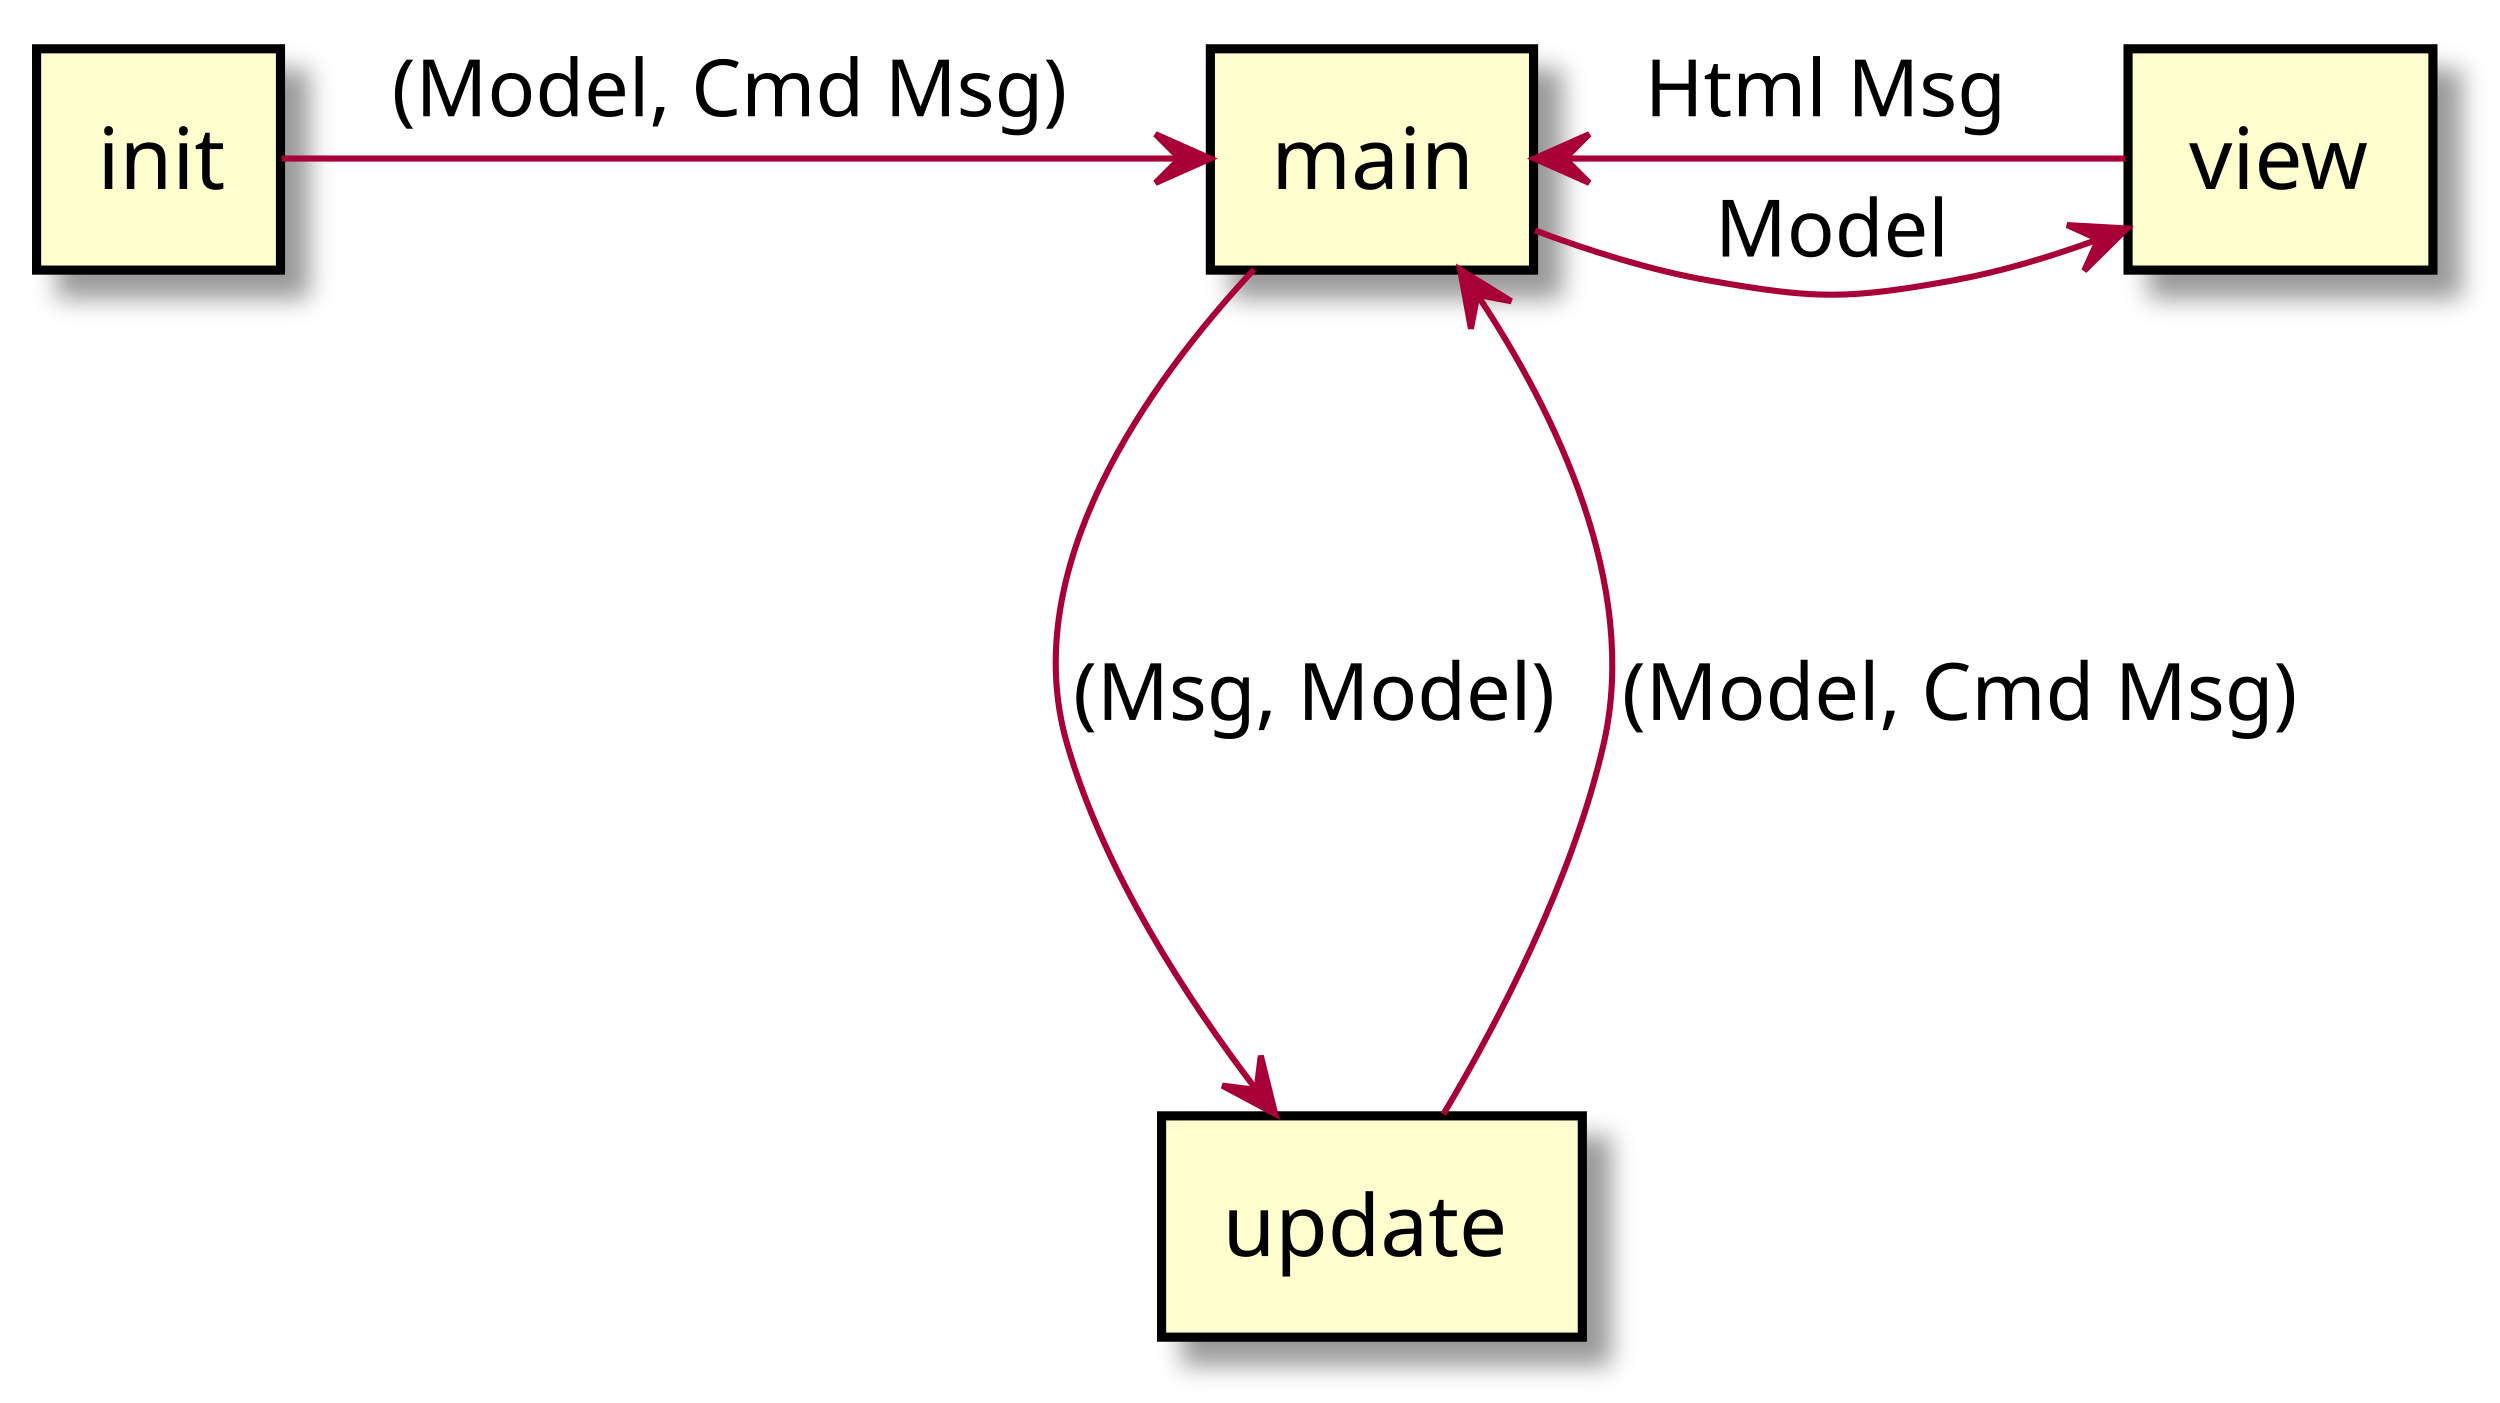
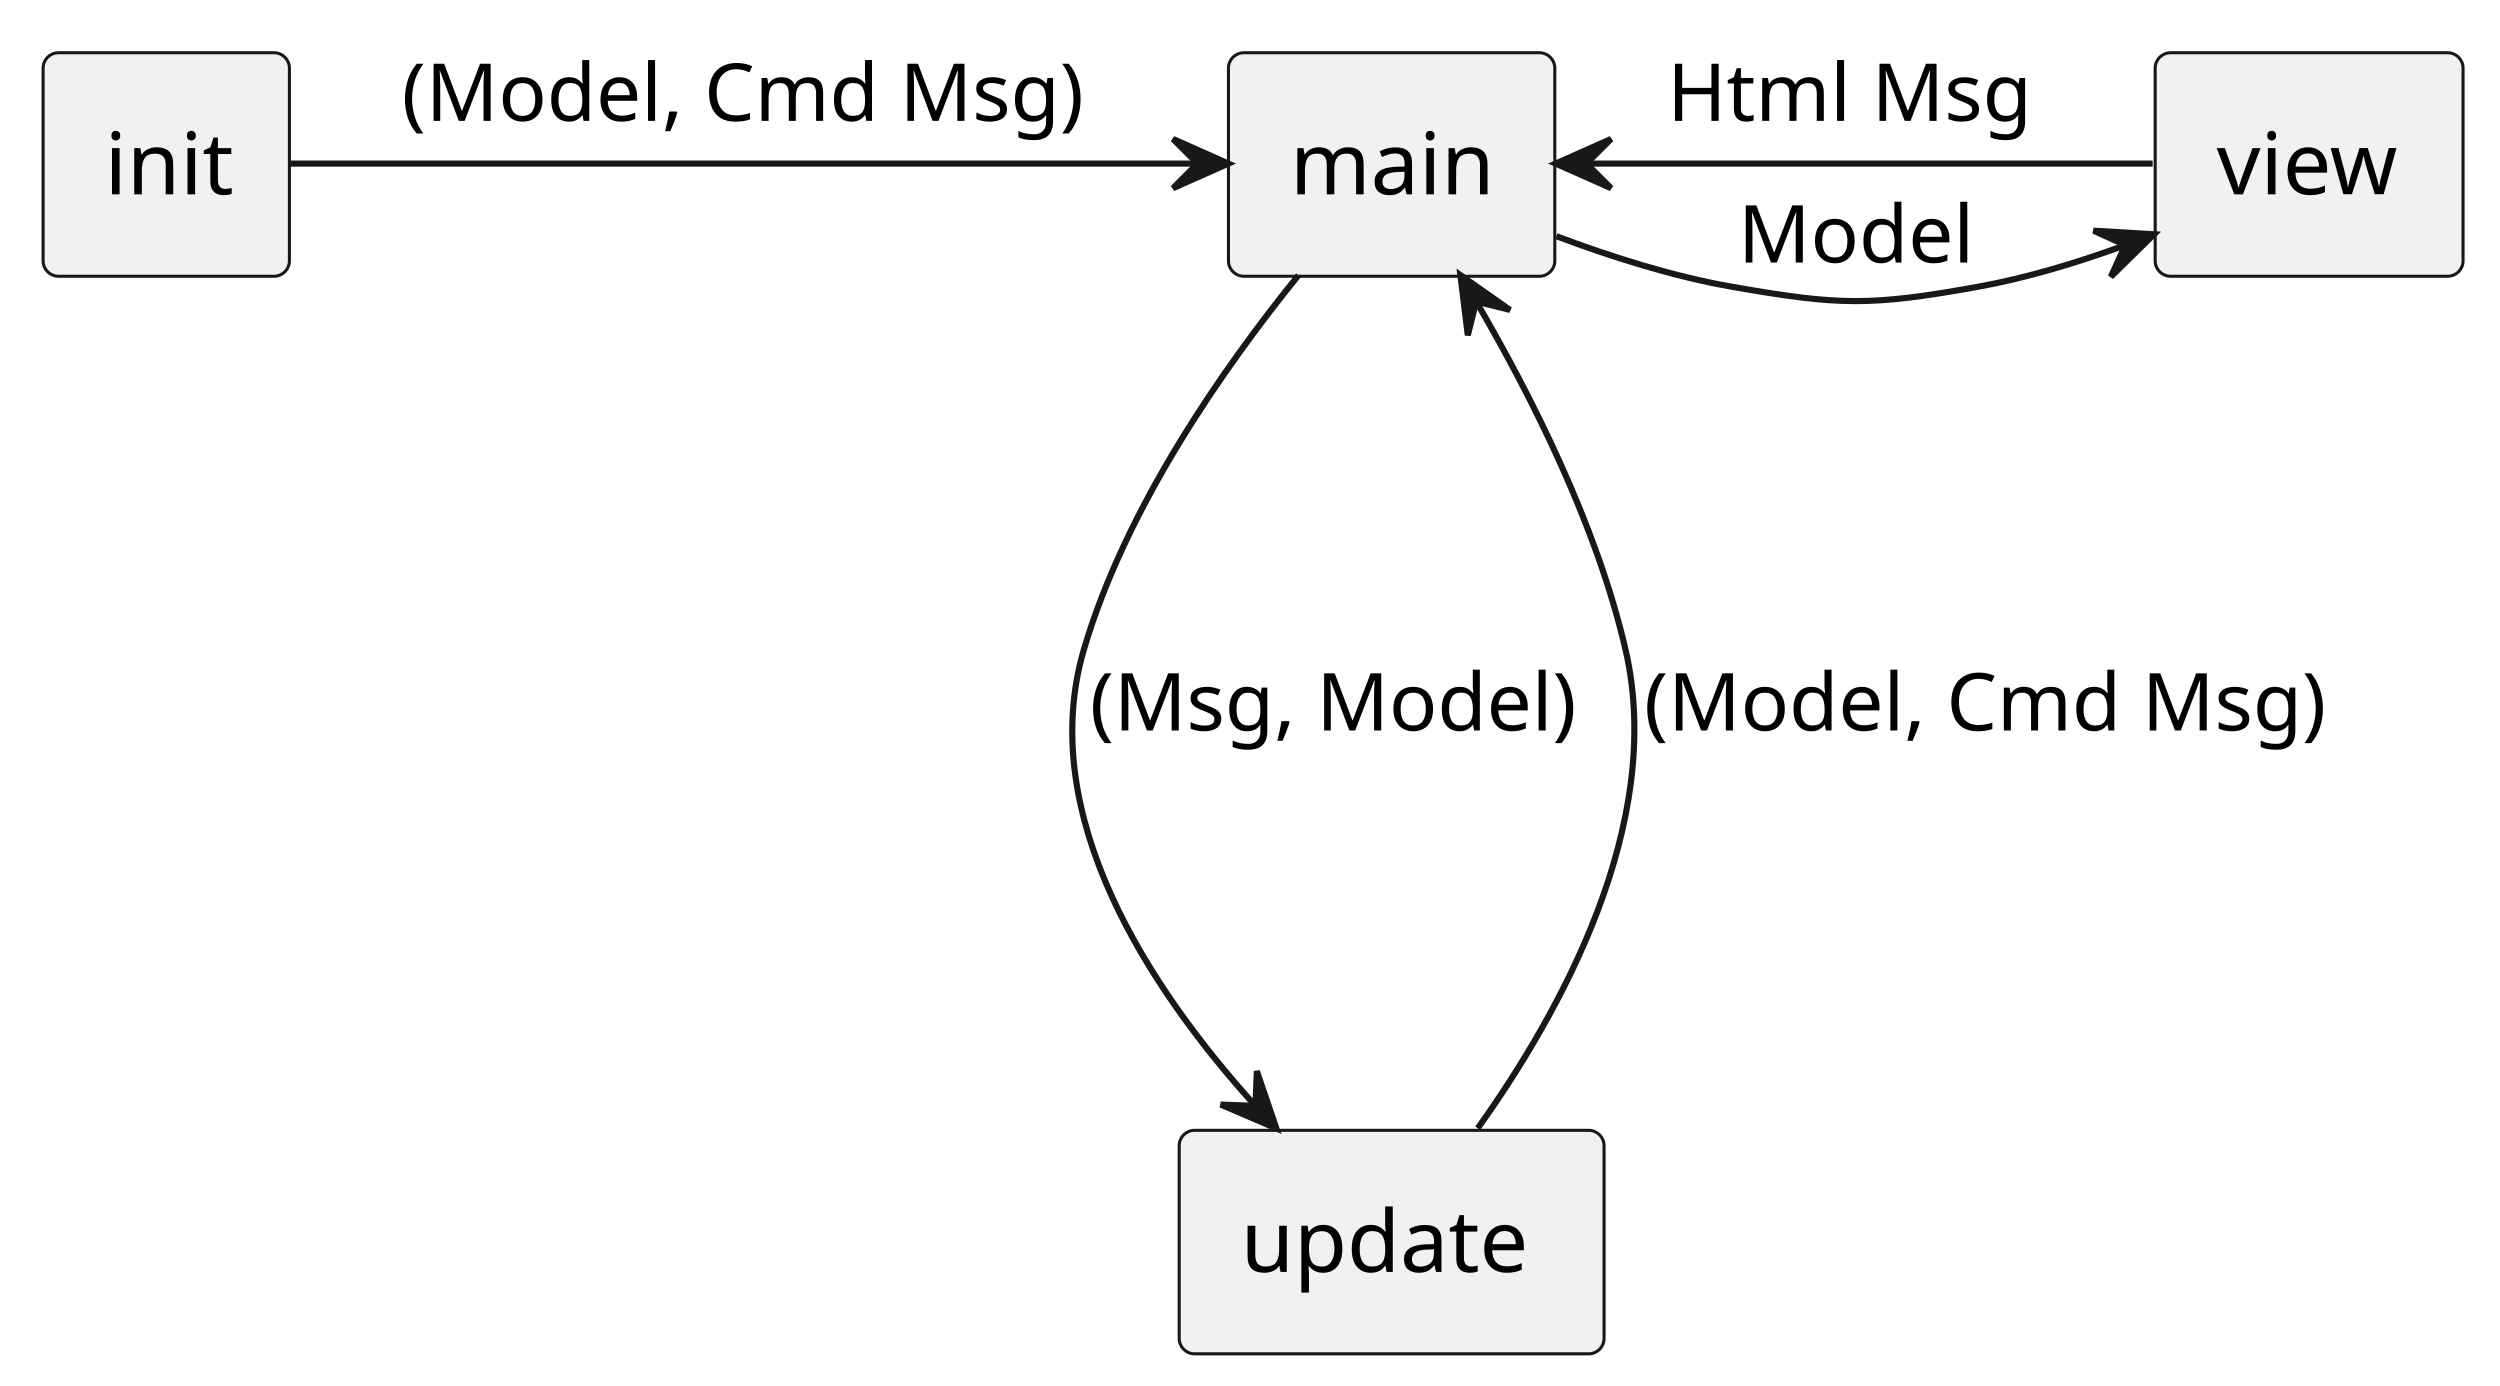
- <svg xmlns="http://www.w3.org/2000/svg" contentScriptType="application/ecmascript" contentStyleType="text/css" height="230px" preserveAspectRatio="none" style="width:410px;height:230px;" version="1.1" viewBox="0 0 410 230" width="410px" zoomAndPan="magnify">
-   <defs>
-     <filter height="300%" id="fxnomhuz0cb0d" width="300%" x="-1" y="-1">
-       <feGaussianBlur result="blurOut" stdDeviation="2.0" />
-       <feColorMatrix in="blurOut" result="blurOut2" type="matrix" values="0 0 0 0 0 0 0 0 0 0 0 0 0 0 0 0 0 0 .4 0" />
-       <feOffset dx="4.0" dy="4.0" in="blurOut2" result="blurOut3" />
-       <feBlend in="SourceGraphic" in2="blurOut3" mode="normal" />
-     </filter>
-   </defs>
+ <svg xmlns="http://www.w3.org/2000/svg" contentStyleType="text/css" height="225px" preserveAspectRatio="none" style="width:406px;height:225px;background:#FFFFFF;" version="1.1" viewBox="0 0 406 225" width="406px" zoomAndPan="magnify">
+   <defs />
  <g>
-     <rect fill="#FEFECE" filter="url(#fxnomhuz0cb0d)" height="36.297" style="stroke: #000000; stroke-width: 1.5;" width="50" x="349" y="8" />
-     <text fill="#000000" font-family="sans-serif" font-size="14" lengthAdjust="spacingAndGlyphs" textLength="30" x="359" y="30.995">
-       view
-     </text>
-     <rect fill="#FEFECE" filter="url(#fxnomhuz0cb0d)" height="36.297" style="stroke: #000000; stroke-width: 1.5;" width="40" x="6" y="8" />
-     <text fill="#000000" font-family="sans-serif" font-size="14" lengthAdjust="spacingAndGlyphs" textLength="20" x="16" y="30.995">
-       init
-     </text>
-     <rect fill="#FEFECE" filter="url(#fxnomhuz0cb0d)" height="36.297" style="stroke: #000000; stroke-width: 1.5;" width="69" x="190.5" y="183" />
-     <text fill="#000000" font-family="sans-serif" font-size="14" lengthAdjust="spacingAndGlyphs" textLength="49" x="200.5" y="205.995">
-       update
-     </text>
-     <rect fill="#FEFECE" filter="url(#fxnomhuz0cb0d)" height="36.297" style="stroke: #000000; stroke-width: 1.5;" width="53" x="198.5" y="8" />
-     <text fill="#000000" font-family="sans-serif" font-size="14" lengthAdjust="spacingAndGlyphs" textLength="33" x="208.5" y="30.995">
-       main
-     </text>
-     <path d="M46.176,26 C80.858,26 152.026,26 193.358,26 " fill="none" id="init-&gt;main" style="stroke: #A80036; stroke-width: 1.0;" />
-     <polygon fill="#A80036" points="198.492,26,189.492,22,193.492,26,189.492,30,198.492,26" style="stroke: #A80036; stroke-width: 1.0;" />
-     <text fill="#000000" font-family="sans-serif" font-size="13" lengthAdjust="spacingAndGlyphs" textLength="116" x="64.25" y="19.067">
-       (Model, Cmd Msg)
-     </text>
-     <path d="M251.745,37.795 C260.635,41.14 270.705,44.325 280.25,46 C297.76,49.072 302.753,49.15 320.25,46 C328.053,44.595 336.201,42.13 343.726,39.399 " fill="none" id="main-&gt;view" style="stroke: #A80036; stroke-width: 1.0;" />
-     <polygon fill="#A80036" points="348.824,37.476,338.991,36.91,344.146,39.241,341.815,44.395,348.824,37.476" style="stroke: #A80036; stroke-width: 1.0;" />
-     <text fill="#000000" font-family="sans-serif" font-size="13" lengthAdjust="spacingAndGlyphs" textLength="38" x="281.25" y="42.067">
-       Model
-     </text>
-     <path d="M348.587,26 C323.277,26 284.345,26 256.955,26 " fill="none" id="view-&gt;main" style="stroke: #A80036; stroke-width: 1.0;" />
-     <polygon fill="#A80036" points="251.638,26,260.638,30,256.638,26,260.638,22,251.638,26" style="stroke: #A80036; stroke-width: 1.0;" />
-     <text fill="#000000" font-family="sans-serif" font-size="13" lengthAdjust="spacingAndGlyphs" textLength="61" x="269.75" y="19.067">
-       Html Msg
-     </text>
-     <path d="M205.648,44.192 C188.253,62.842 166.629,93.122 175,122 C181.072,142.947 194.544,163.669 205.976,178.631 " fill="none" id="main-&gt;update" style="stroke: #A80036; stroke-width: 1.0;" />
-     <polygon fill="#A80036" points="209.138,182.694,206.767,173.135,206.067,178.749,200.454,178.049,209.138,182.694" style="stroke: #A80036; stroke-width: 1.0;" />
-     <text fill="#000000" font-family="sans-serif" font-size="13" lengthAdjust="spacingAndGlyphs" textLength="82" x="176" y="118.067">
-       (Msg, Model)
-     </text>
-     <path d="M236.724,182.721 C245.913,167.244 257.959,144.11 263,122 C268.964,95.841 254.964,67.454 242.305,48.386 " fill="none" id="update-&gt;main" style="stroke: #A80036; stroke-width: 1.0;" />
-     <polygon fill="#A80036" points="239.465,44.224,241.234,53.913,242.284,48.355,247.843,49.404,239.465,44.224" style="stroke: #A80036; stroke-width: 1.0;" />
-     <text fill="#000000" font-family="sans-serif" font-size="13" lengthAdjust="spacingAndGlyphs" textLength="116" x="266" y="118.067">
-       (Model, Cmd Msg)
-     </text>
+     <g id="elem_view">
+       <rect fill="#F1F1F1" height="36.297" rx="2.5" ry="2.5" style="stroke:#181818;stroke-width:0.5;" width="50" x="350" y="8.566" />
+       <text fill="#000000" font-family="sans-serif" font-size="14" lengthAdjust="spacing" textLength="30" x="360" y="31.561">view</text>
+     </g>
+     <g id="elem_init">
+       <rect fill="#F1F1F1" height="36.297" rx="2.5" ry="2.5" style="stroke:#181818;stroke-width:0.5;" width="40" x="7" y="8.566" />
+       <text fill="#000000" font-family="sans-serif" font-size="14" lengthAdjust="spacing" textLength="20" x="17" y="31.561">init</text>
+     </g>
+     <g id="elem_update">
+       <rect fill="#F1F1F1" height="36.297" rx="2.5" ry="2.5" style="stroke:#181818;stroke-width:0.5;" width="69" x="191.5" y="183.566" />
+       <text fill="#000000" font-family="sans-serif" font-size="14" lengthAdjust="spacing" textLength="49" x="201.5" y="206.561">update</text>
+     </g>
+     <g id="elem_main">
+       <rect fill="#F1F1F1" height="36.297" rx="2.5" ry="2.5" style="stroke:#181818;stroke-width:0.5;" width="53" x="199.5" y="8.566" />
+       <text fill="#000000" font-family="sans-serif" font-size="14" lengthAdjust="spacing" textLength="33" x="209.5" y="31.561">main</text>
+     </g>
+     <g id="link_init_main">
+       <path d="M47.18,26.566 C81.86,26.566 153.03,26.566 194.36,26.566 " fill="none" id="init-to-main" style="stroke:#181818;stroke-width:1.0;" />
+       <polygon fill="#181818" points="199.49,26.566,190.49,22.566,194.49,26.566,190.49,30.566,199.49,26.566" style="stroke:#181818;stroke-width:1.0;" />
+       <text fill="#000000" font-family="sans-serif" font-size="13" lengthAdjust="spacing" textLength="116" x="65.25" y="19.633">(Model, Cmd Msg)</text>
+     </g>
+     <g id="link_main_view">
+       <path d="M252.75,38.356 C261.64,41.706 271.7,44.896 281.25,46.566 C298.76,49.636 303.75,49.716 321.25,46.566 C329.05,45.166 337.2,42.696 344.73,39.966 " fill="none" id="main-to-view" style="stroke:#181818;stroke-width:1.0;" />
+       <polygon fill="#181818" points="349.82,38.046,339.988,37.461,345.138,39.801,342.798,44.951,349.82,38.046" style="stroke:#181818;stroke-width:1.0;" />
+       <text fill="#000000" font-family="sans-serif" font-size="13" lengthAdjust="spacing" textLength="38" x="282.25" y="42.633">Model</text>
+     </g>
+     <g id="link_view_main">
+       <path d="M349.59,26.566 C324.28,26.566 285.35,26.566 257.95,26.566 " fill="none" id="view-to-main" style="stroke:#181818;stroke-width:1.0;" />
+       <polygon fill="#181818" points="252.64,26.566,261.64,30.566,257.64,26.566,261.64,22.566,252.64,26.566" style="stroke:#181818;stroke-width:1.0;" />
+       <text fill="#000000" font-family="sans-serif" font-size="13" lengthAdjust="spacing" textLength="61" x="270.75" y="19.633">Html Msg</text>
+     </g>
+     <g id="link_main_update">
+       <path d="M210.87,44.706 C198.78,59.616 182.78,82.416 176,105.566 C168.11,132.506 186.81,160.626 203.54,179.216 " fill="none" id="main-to-update" style="stroke:#181818;stroke-width:1.0;" />
+       <polygon fill="#181818" points="207.29,183.266,204.11,173.945,203.893,179.597,198.24,179.38,207.29,183.266" style="stroke:#181818;stroke-width:1.0;" />
+       <text fill="#000000" font-family="sans-serif" font-size="13" lengthAdjust="spacing" textLength="82" x="177" y="118.633">(Msg, Model)</text>
+     </g>
+     <g id="link_update_main">
+       <path d="M239.98,183.236 C253.32,164.576 270.51,133.776 264,105.566 C259.34,85.346 248.69,64.306 239.85,49.176 " fill="none" id="update-to-main" style="stroke:#181818;stroke-width:1.0;" />
+       <polygon fill="#181818" points="237.17,44.676,238.37,54.451,239.743,48.963,245.23,50.335,237.17,44.676" style="stroke:#181818;stroke-width:1.0;" />
+       <text fill="#000000" font-family="sans-serif" font-size="13" lengthAdjust="spacing" textLength="116" x="267" y="118.633">(Model, Cmd Msg)</text>
+     </g>
  </g>
</svg>
